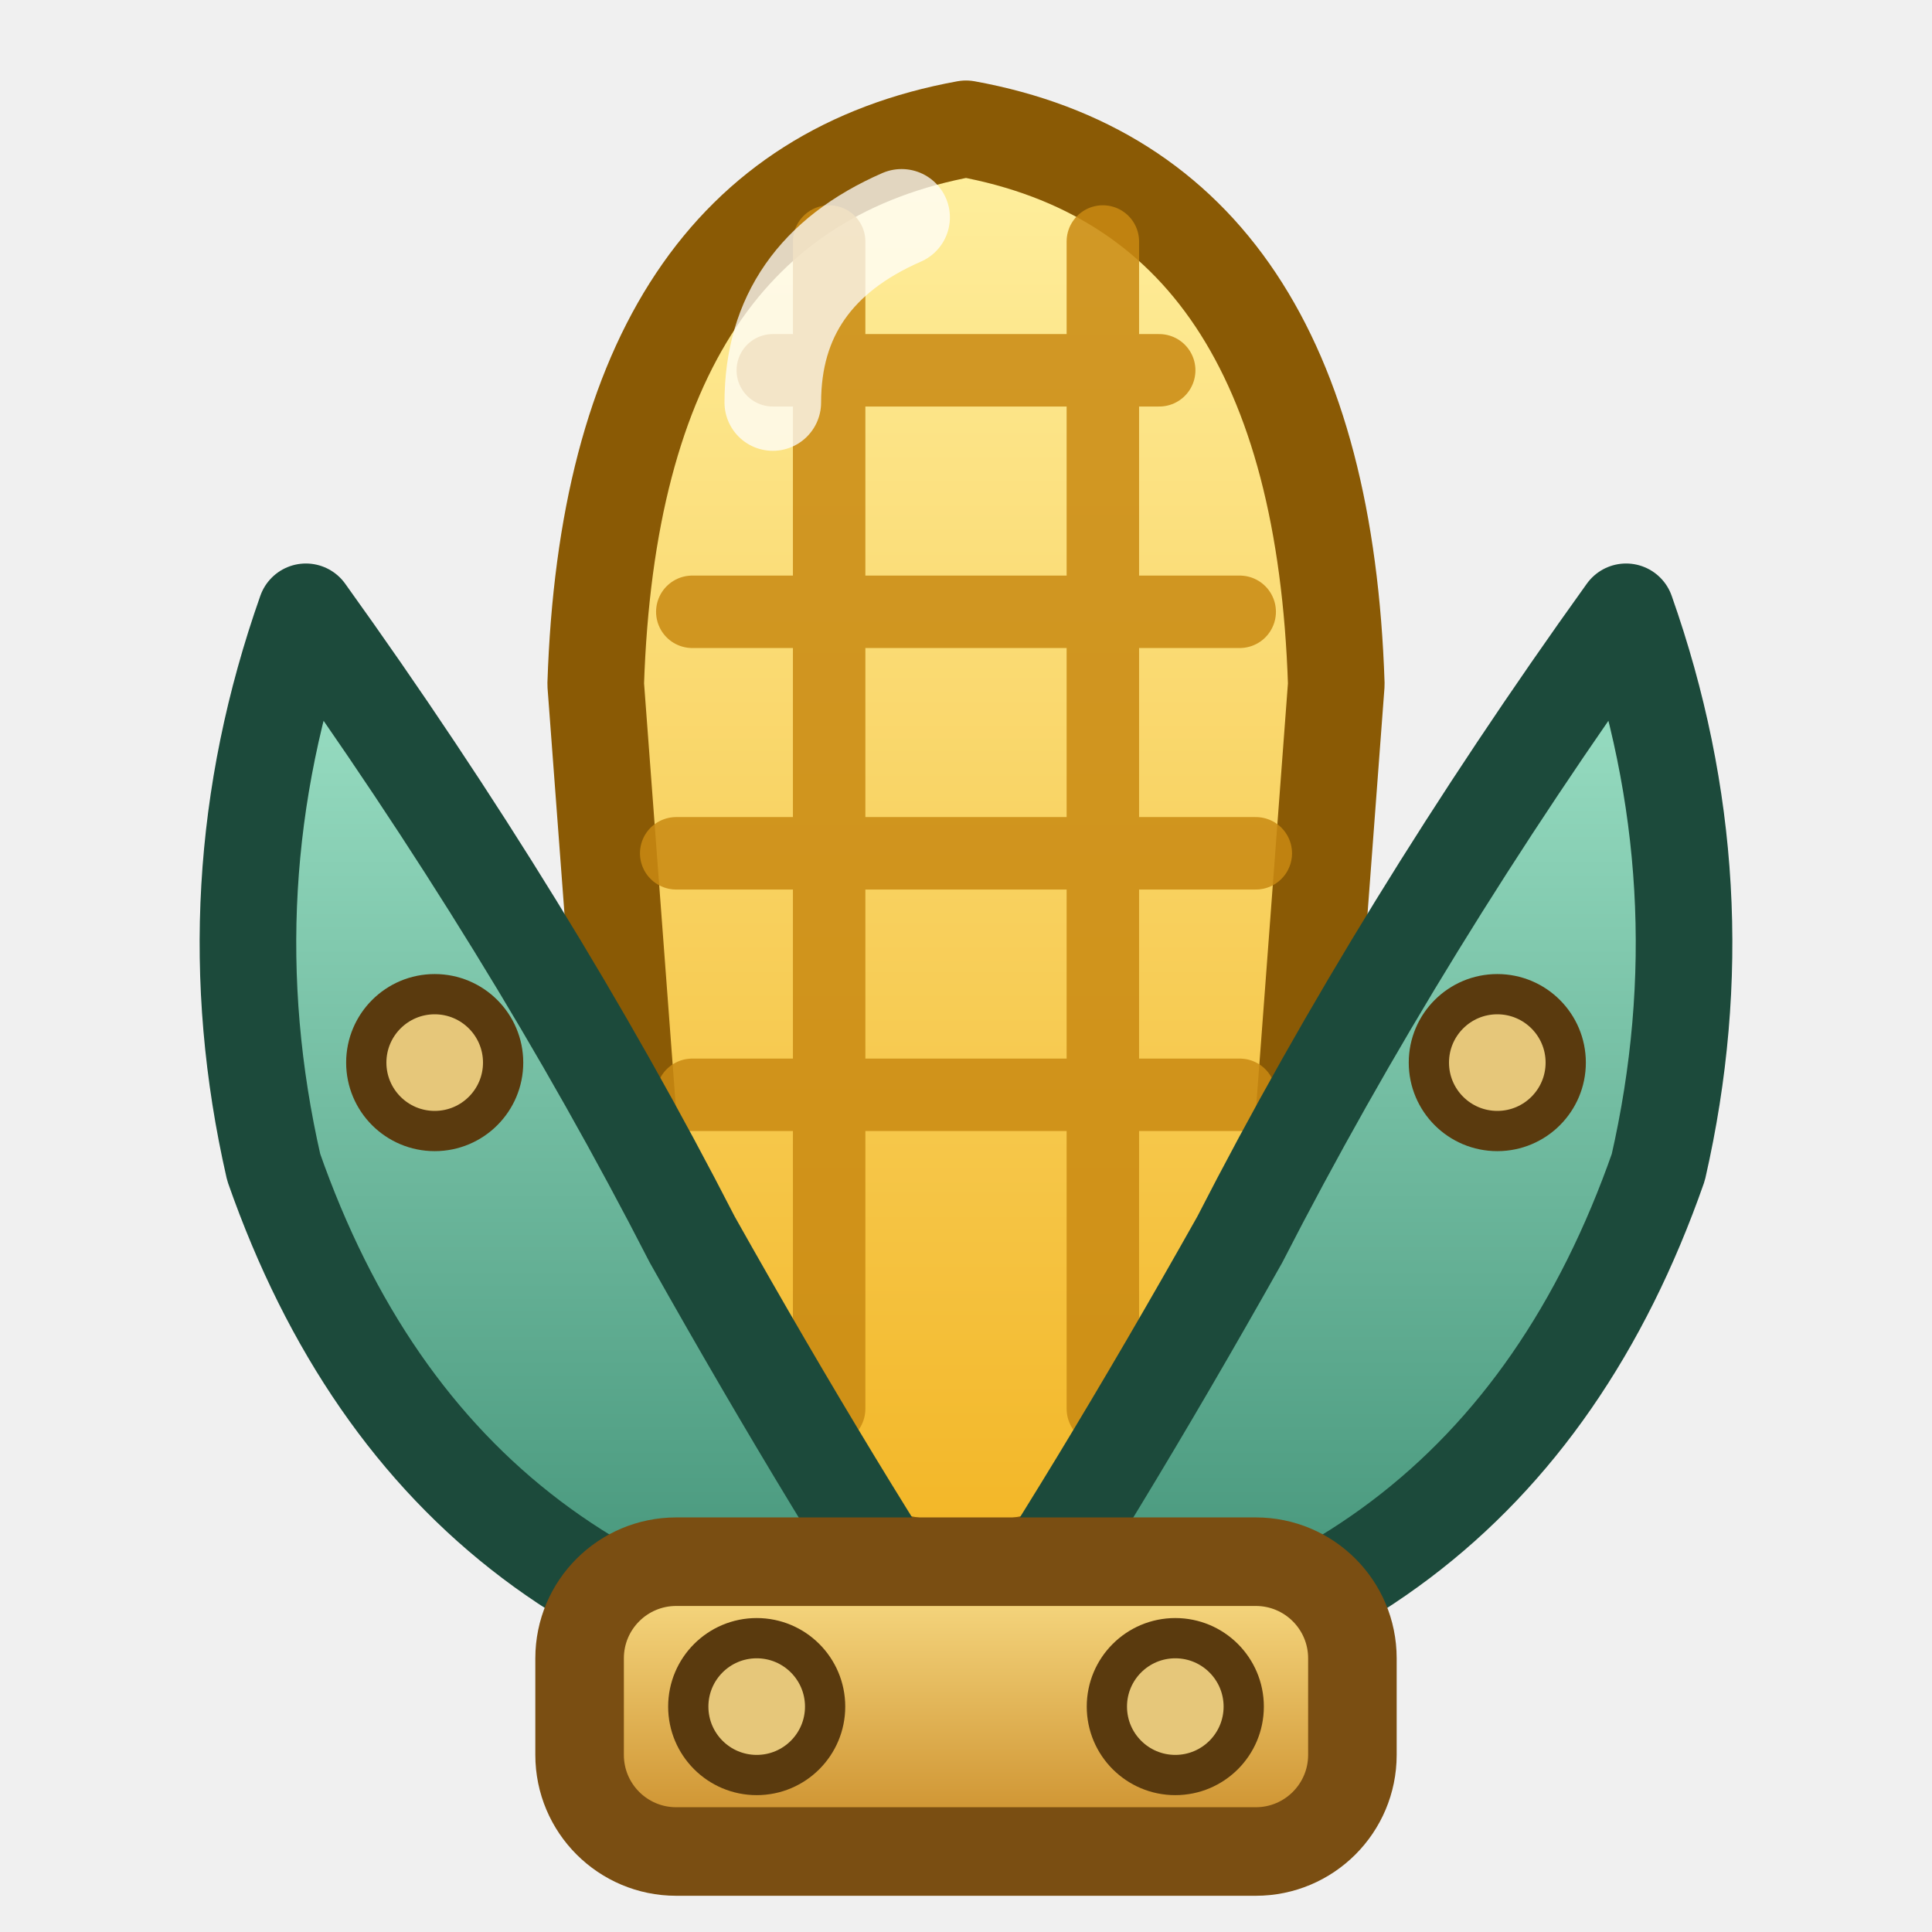
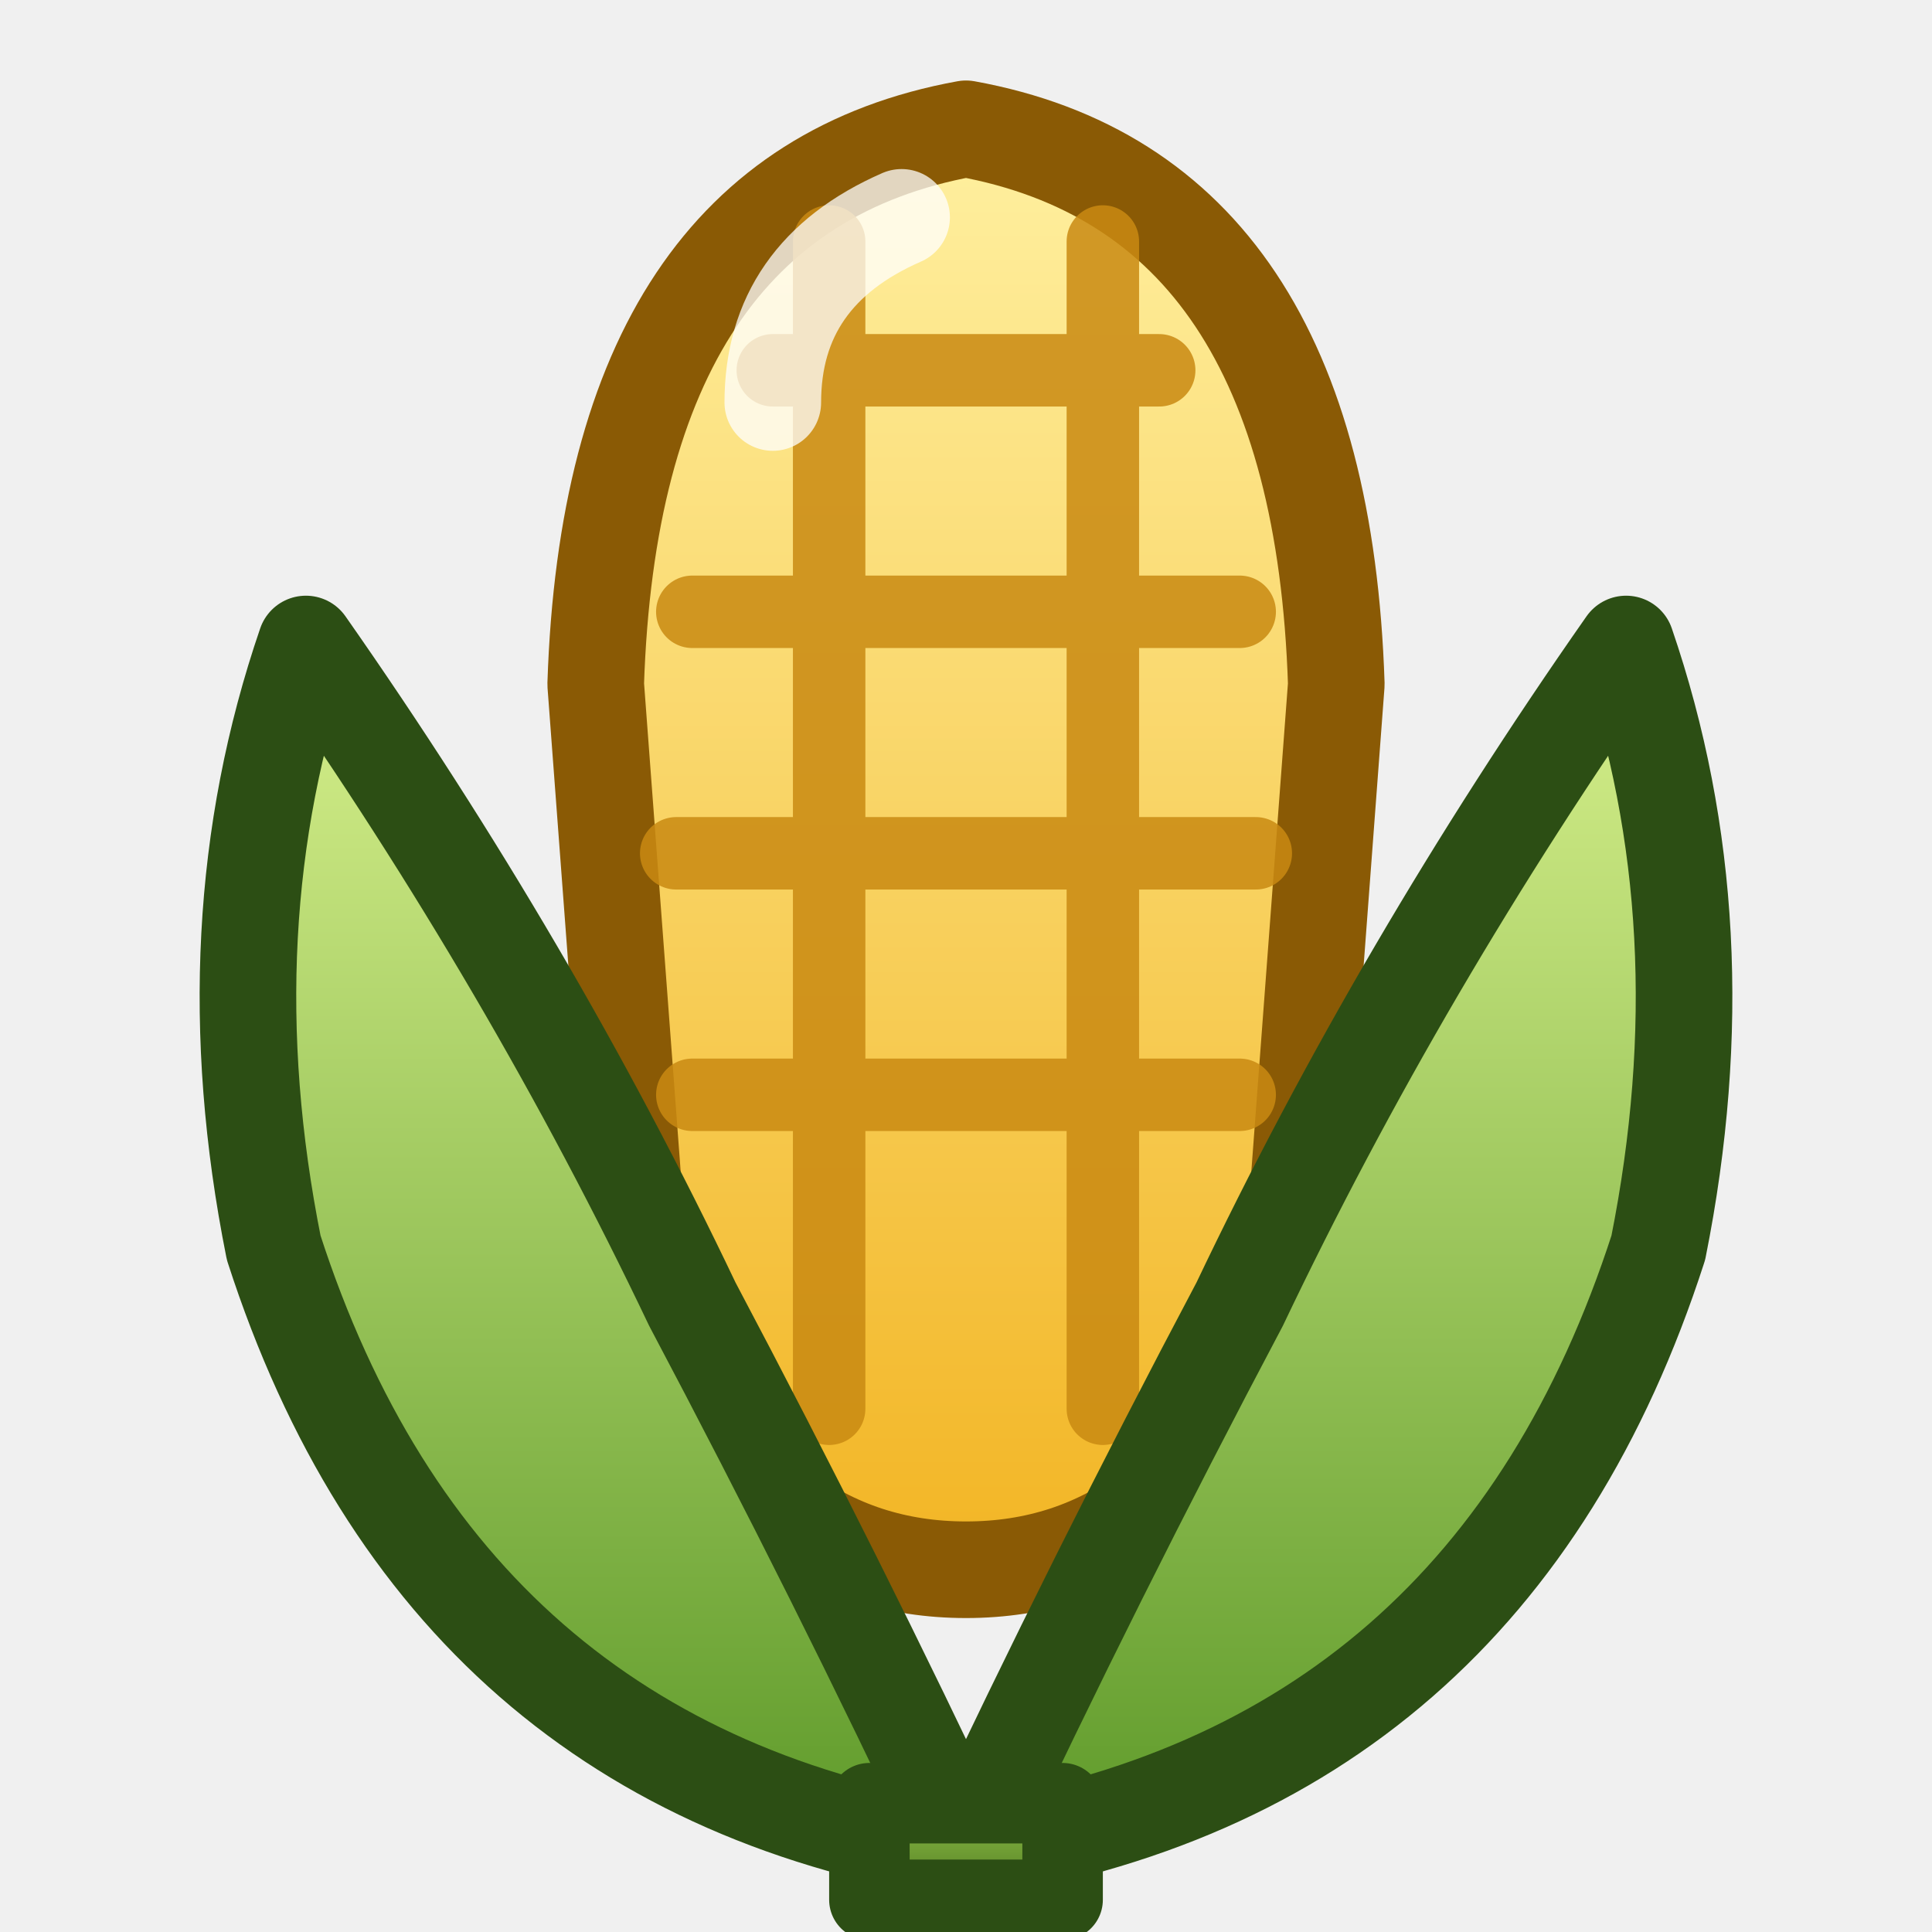
<svg xmlns="http://www.w3.org/2000/svg" viewBox="0 0 24 24" width="96" height="96">
  <defs>
-     <linearGradient id="g4004" x1="0" y1="0" x2="0" y2="1">
+     <linearGradient id="g3001" x1="0" y1="0" x2="0" y2="1">
      <stop offset="0" stop-color="#FFF0A0" />
      <stop offset="1" stop-color="#F2B524" />
    </linearGradient>
-     <linearGradient id="g4001" x1="0" y1="0" x2="0" y2="1">
-       <stop offset="0" stop-color="#9FE3C8" />
-       <stop offset="1" stop-color="#3E8F74" />
+     <linearGradient id="g3002" x1="0" y1="0" x2="0" y2="1">
+       <stop offset="0" stop-color="#D7F08C" />
+       <stop offset="1" stop-color="#5E9A2A" />
    </linearGradient>
-     <linearGradient id="g4002" x1="0" y1="0" x2="0" y2="1">
-       <stop offset="0" stop-color="#9FE3C8" />
-       <stop offset="1" stop-color="#3E8F74" />
+     <linearGradient id="g3003" x1="0" y1="0" x2="0" y2="1">
+       <stop offset="0" stop-color="#D7F08C" />
+       <stop offset="1" stop-color="#5E9A2A" />
    </linearGradient>
-     <linearGradient id="g4003" x1="0" y1="0" x2="0" y2="1">
-       <stop offset="0" stop-color="#FBE08A" />
-       <stop offset="1" stop-color="#C98A26" />
+     <linearGradient id="g3004" x1="0" y1="0" x2="0" y2="1">
+       <stop offset="0" stop-color="#8FBF4A" />
+       <stop offset="1" stop-color="#4E7A1E" />
    </linearGradient>
  </defs>
  <g stroke-linejoin="round" stroke-linecap="round">
-     <path d="M12 1.6 Q16.4 2.4 16.6 8.5 L16 16.5 Q14.6 19.5 12 19.5 Q9.4 19.5 8 16.5 L7.4 8.5 Q7.6 2.4 12 1.6 Z" fill="url(#g4004)" stroke="#8A5A05" stroke-width="1.2" />
+     <path d="M12 1.6 Q16.4 2.4 16.6 8.5 L16 16.5 Q14.6 19.5 12 19.5 Q9.4 19.5 8 16.5 L7.4 8.5 Q7.6 2.4 12 1.6 Z" fill="url(#g3001)" stroke="#8A5A05" stroke-width="1.2" />
    <path d="M9.6 4.6 H14.4 M8.6 7.6 H15.4 M8.4 10.6 H15.6 M8.6 13.6 H15.4 M10.3 3 V17.5 M13.7 3 V17.5" fill="none" stroke="#C98A12" stroke-width="0.9" stroke-opacity="0.85" />
    <path d="M9.6 5 Q9.6 3.4 11.2 2.7" fill="none" stroke="#FFFFFF" stroke-opacity="0.75" stroke-width="1.2" />
-     <path d="M12 21 Q5.5 20.5 3.4 14.5 Q2.6 11 3.8 7.6 Q6.6 11.5 8.6 15.4 Q10.4 18.6 12 21 Z" fill="url(#g4001)" stroke="#1C4A3B" stroke-width="1.2" />
-     <path d="M12 21 Q18.5 20.5 20.6 14.5 Q21.4 11 20.2 7.6 Q17.4 11.5 15.4 15.4 Q13.6 18.6 12 21 Z" fill="url(#g4002)" stroke="#1C4A3B" stroke-width="1.2" />
-     <circle cx="5.4" cy="13.2" r="0.85" fill="#E6C77A" stroke="#5A3A0E" stroke-width="0.5" />
-     <circle cx="18.6" cy="13.2" r="0.85" fill="#E6C77A" stroke="#5A3A0E" stroke-width="0.5" />
-     <rect x="7.2" y="19.4" width="9.6" height="3.6" rx="1.2" fill="url(#g4003)" stroke="#7A4E12" stroke-width="1.1" />
-     <circle cx="9.4" cy="21.2" r="0.85" fill="#E6C77A" stroke="#5A3A0E" stroke-width="0.5" />
-     <circle cx="14.6" cy="21.2" r="0.85" fill="#E6C77A" stroke="#5A3A0E" stroke-width="0.5" />
+     <path d="M12 23 Q5.5 22 3.4 15.5 Q2.6 11.5 3.8 8 Q6.6 12 8.6 16.2 Q10.4 19.6 12 23 Z" fill="url(#g3002)" stroke="#2C4E14" stroke-width="1.2" />
+     <path d="M12 23 Q18.5 22 20.6 15.5 Q21.4 11.5 20.2 8 Q17.4 12 15.4 16.2 Q13.6 19.6 12 23 Z" fill="url(#g3003)" stroke="#2C4E14" stroke-width="1.2" />
+     <path d="M10.8 22.4 H13.2 V23.6 H10.8 Z" fill="url(#g3004)" stroke="#2C4E14" stroke-width="1" />
  </g>
</svg>
